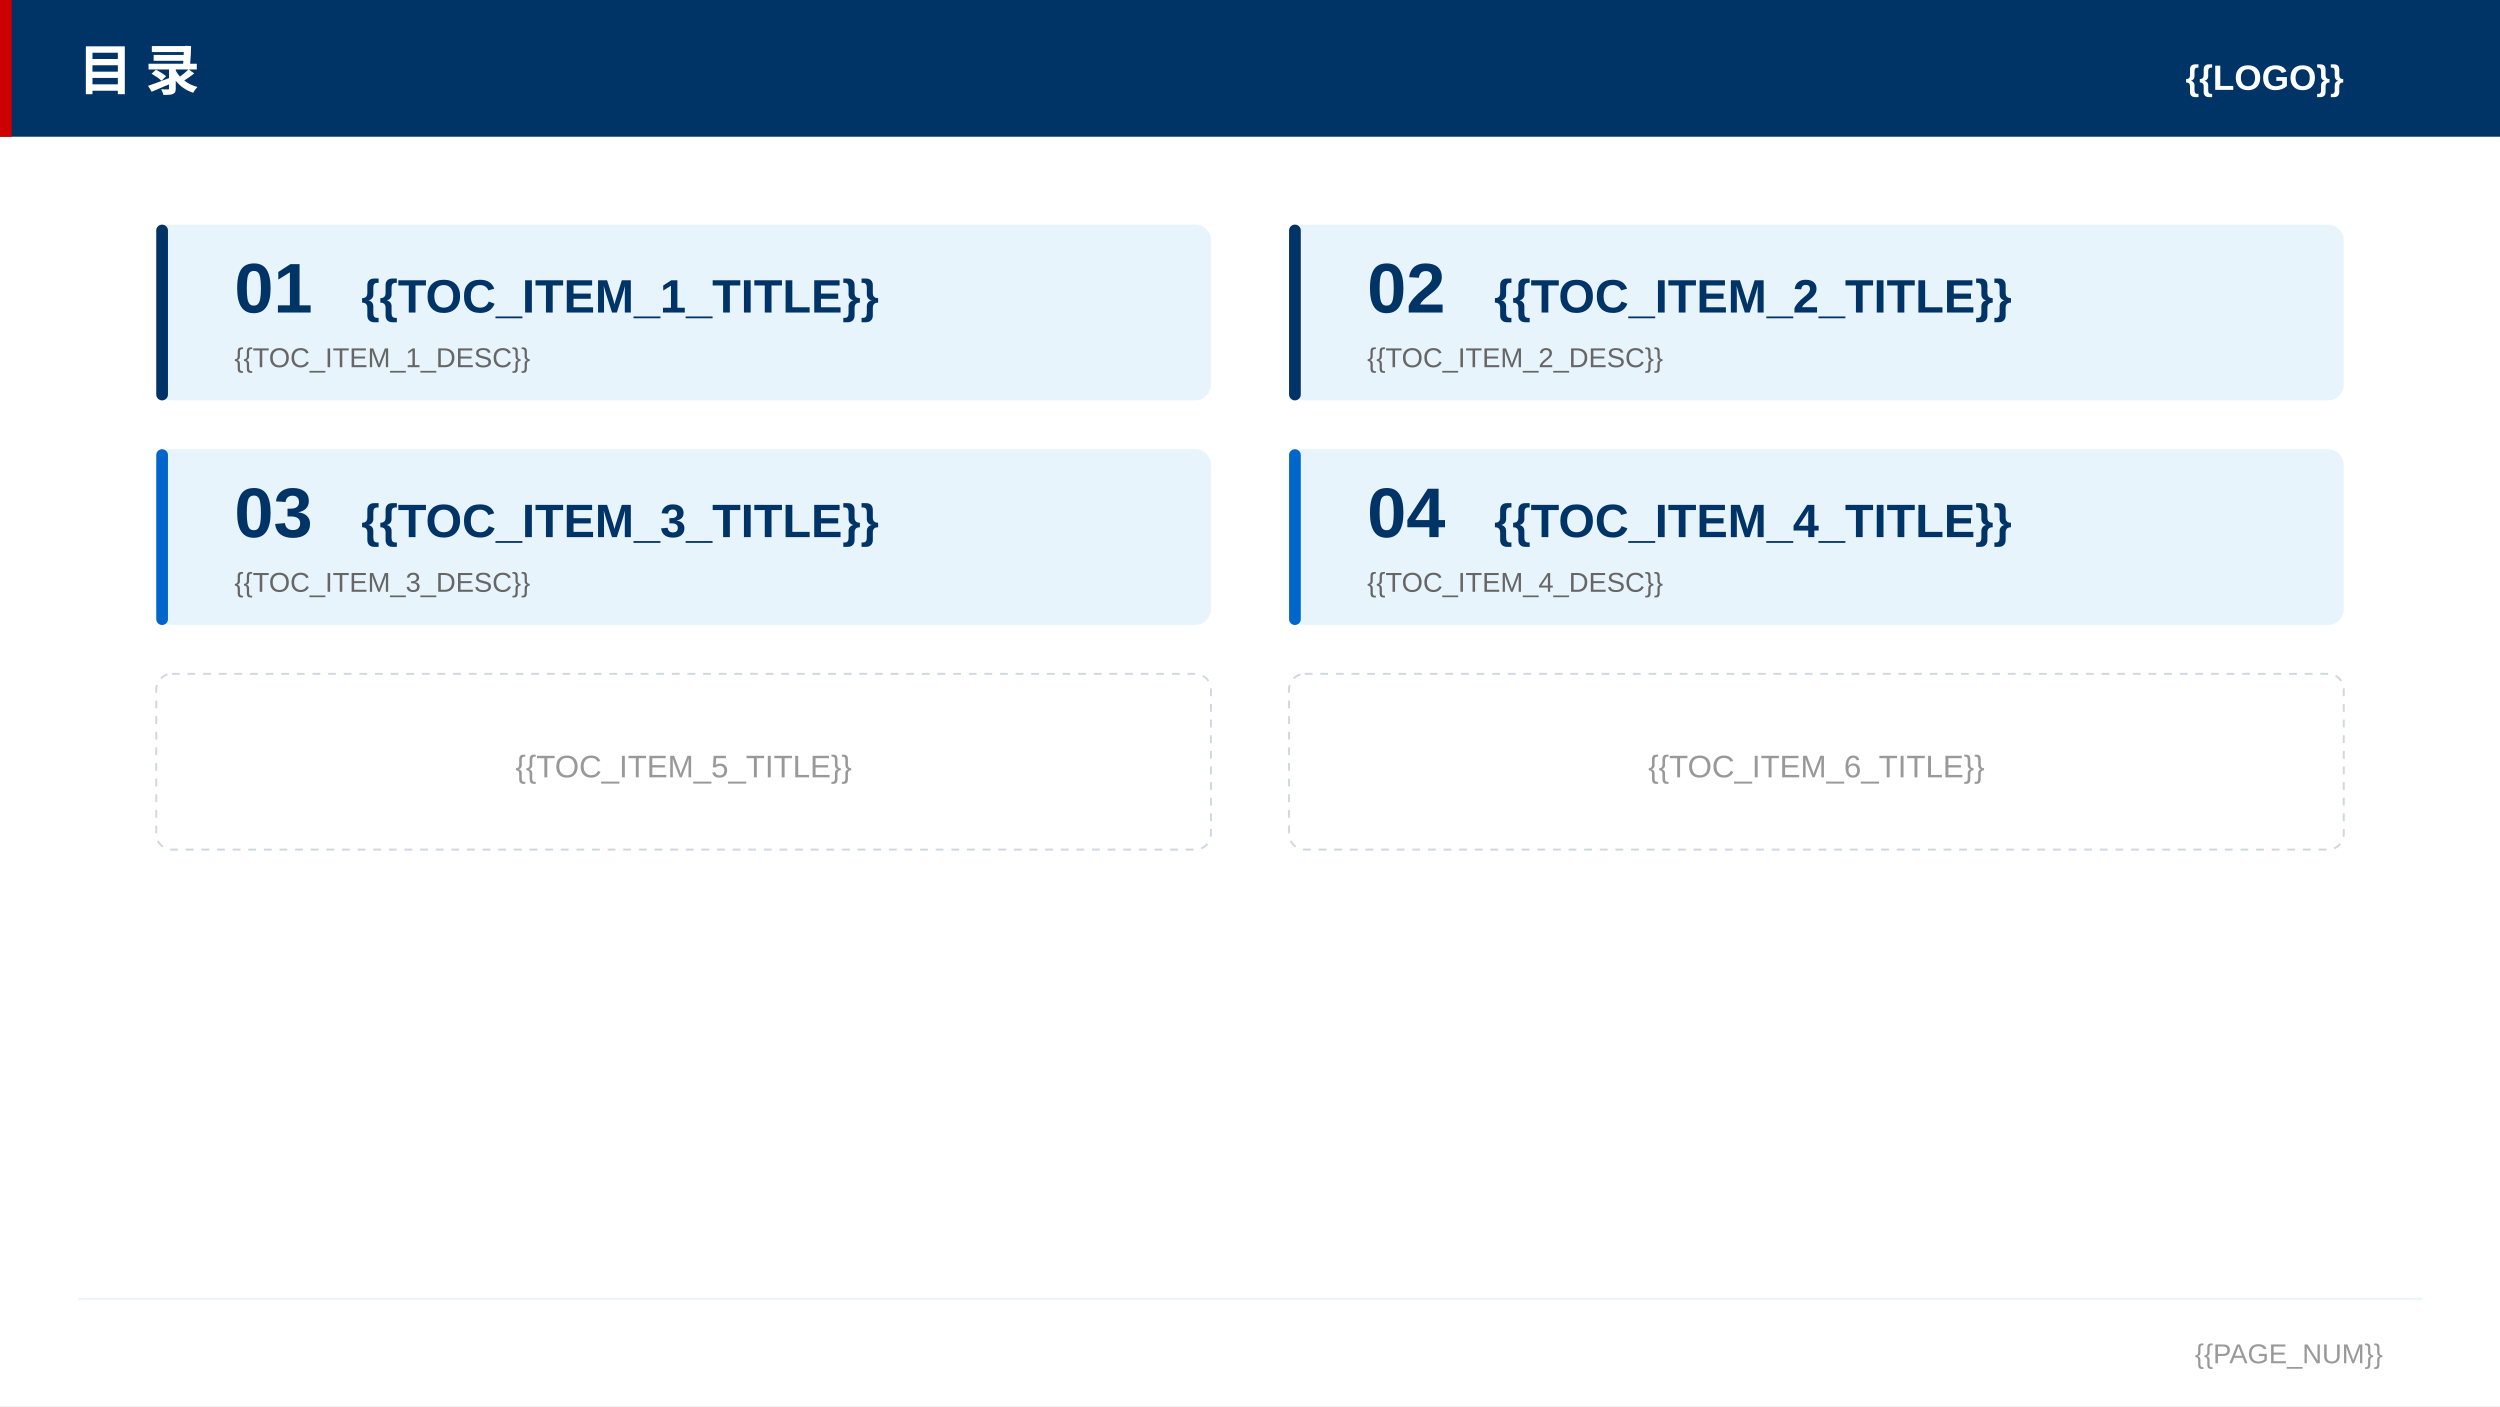
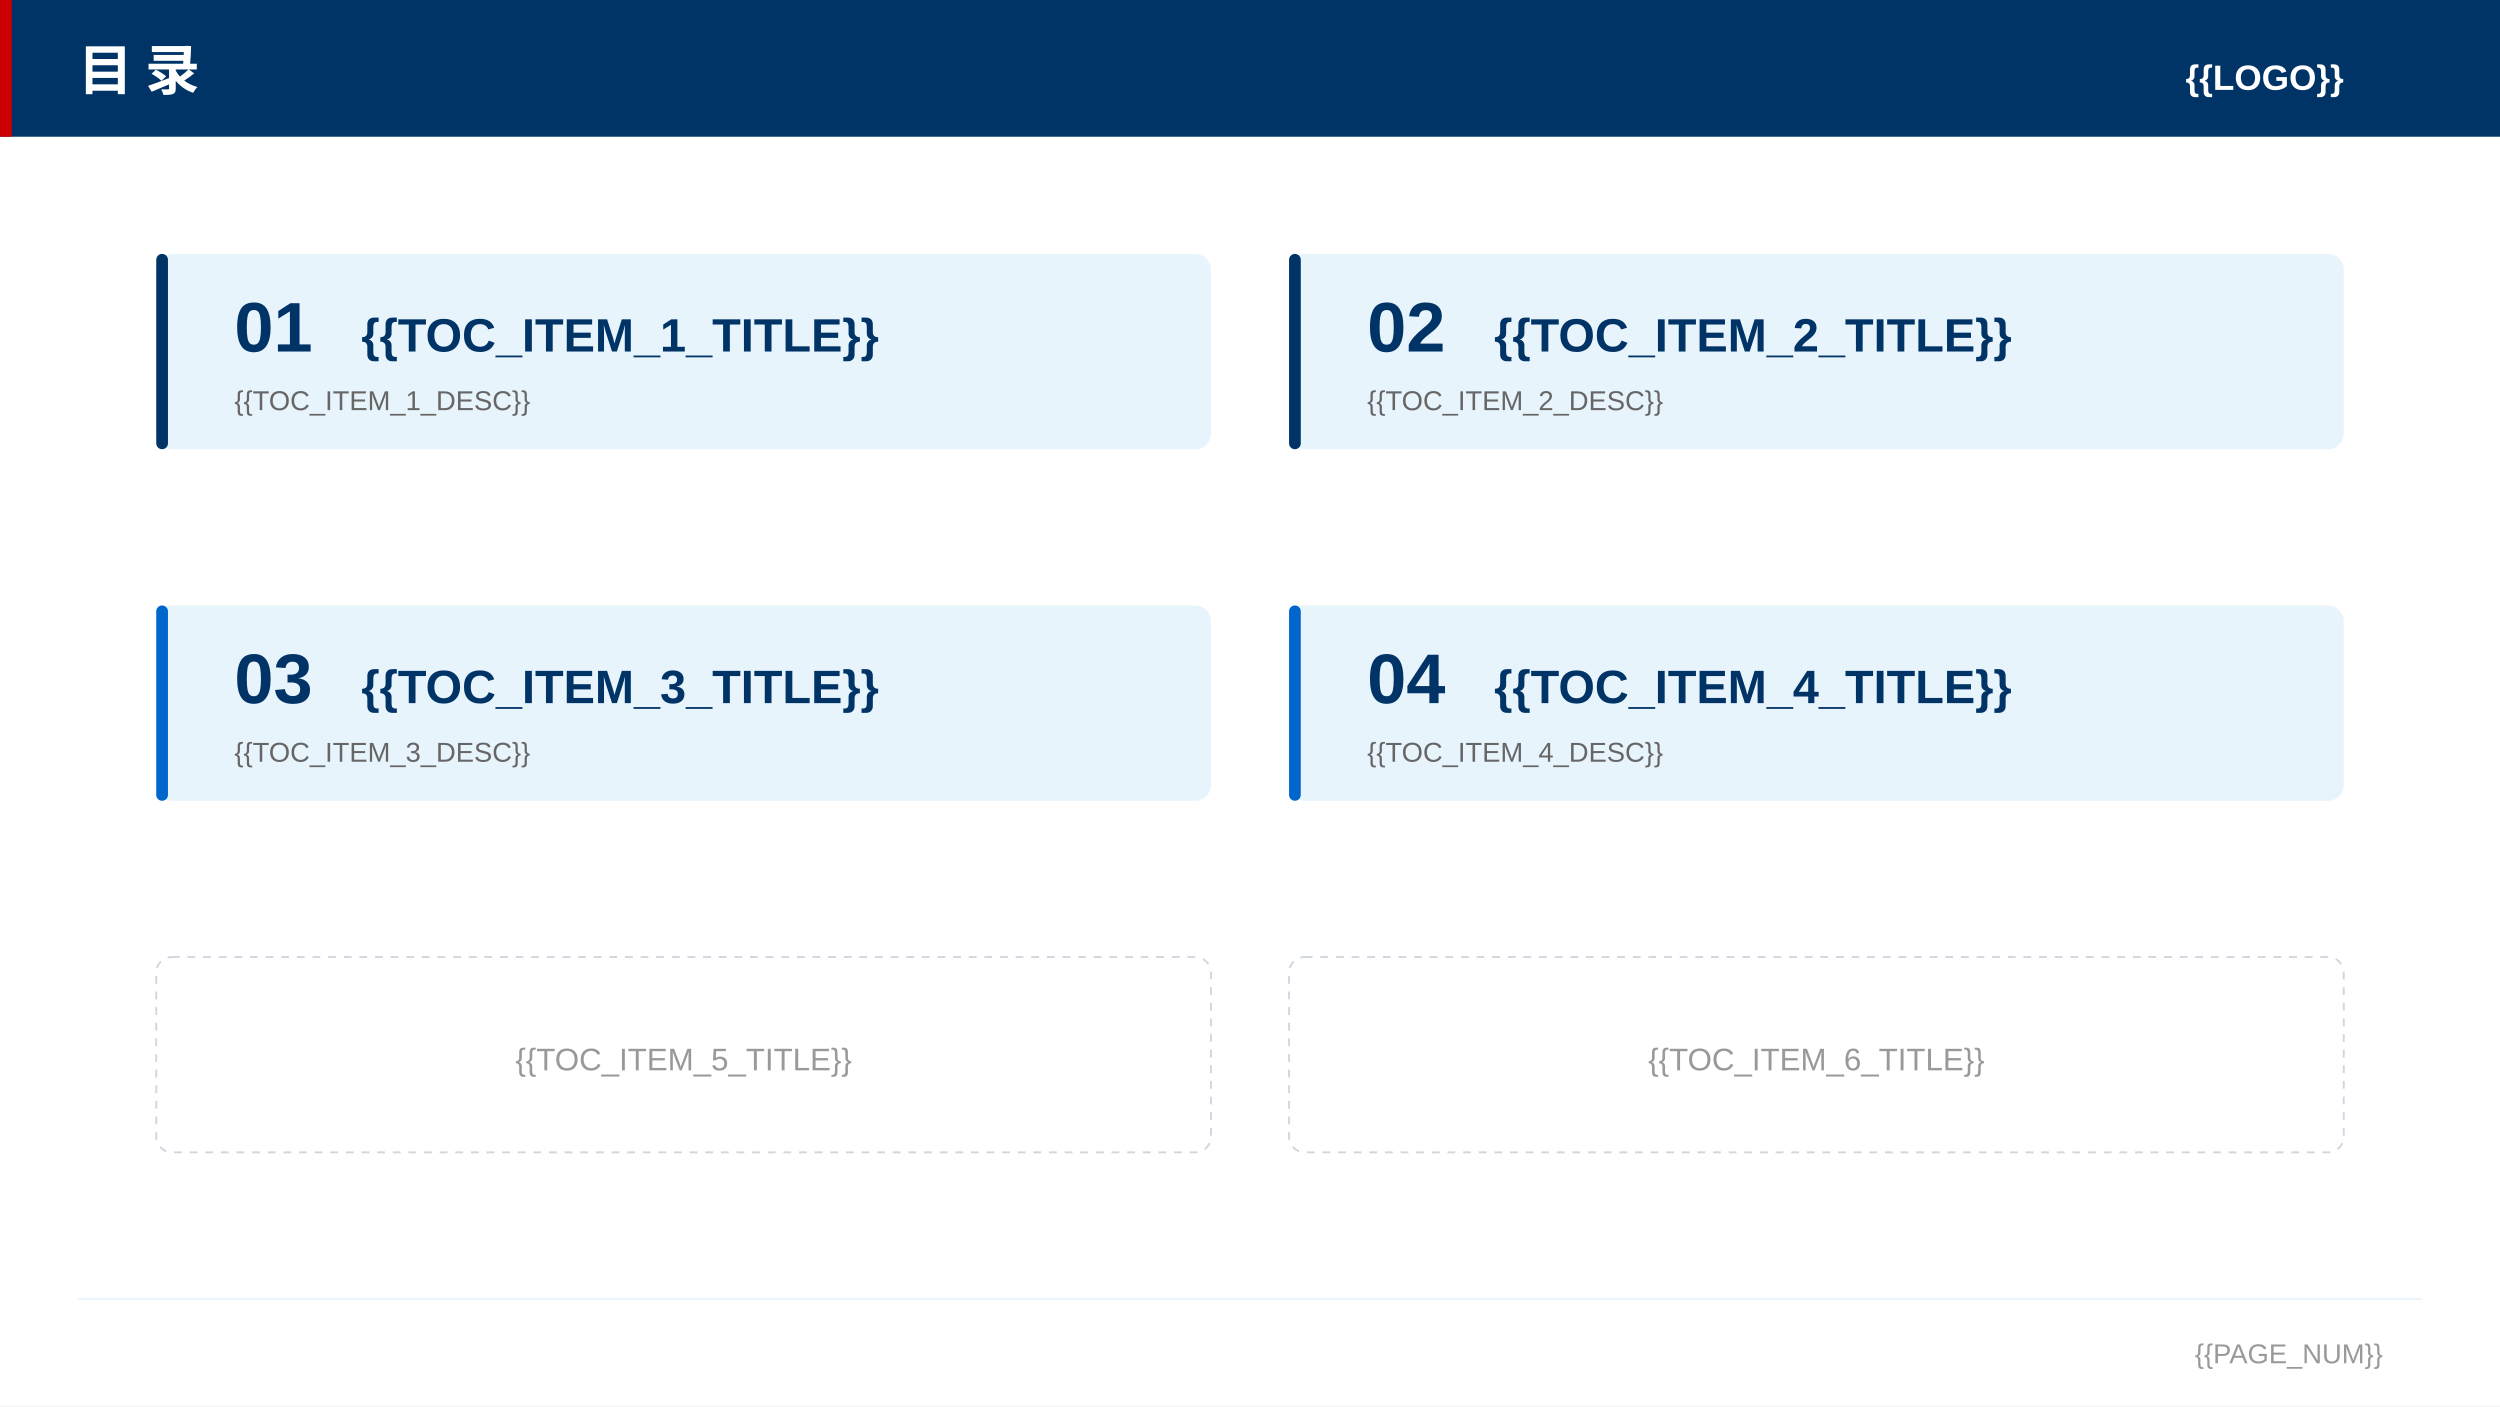
- <svg xmlns="http://www.w3.org/2000/svg" viewBox="0 0 1280 720">
+ <svg xmlns="http://www.w3.org/2000/svg" width="1280" height="720" viewBox="0 0 1280 720">
  <rect width="1280" height="720" fill="#FFFFFF" />
  <rect x="0" y="0" width="1280" height="70" fill="#003366" />
  <rect x="0" y="0" width="6" height="70" fill="#CC0000" />
  <text x="40" y="46" fill="#FFFFFF" font-family="Microsoft YaHei, Arial, sans-serif" font-size="28" font-weight="bold">
    目 录
  </text>
  <text x="1200" y="46" text-anchor="end" fill="#FFFFFF" font-family="Microsoft YaHei, Arial, sans-serif" font-size="18" font-weight="bold">
    {{LOGO}}
  </text>
-   <rect x="80" y="100" width="1120" height="520" fill="none" />
-   <rect x="80" y="115" width="540" height="90" fill="#E8F4FC" rx="8" />
-   <rect x="80" y="115" width="6" height="90" fill="#003366" rx="3" />
-   <text x="120" y="160" fill="#003366" font-family="Microsoft YaHei, Arial, sans-serif" font-size="36" font-weight="bold">01</text>
-   <text x="185" y="160" fill="#003366" font-family="Microsoft YaHei, Arial, sans-serif" font-size="24" font-weight="bold">{{TOC_ITEM_1_TITLE}}</text>
-   <text x="120" y="188" fill="#666666" font-family="Microsoft YaHei, Arial, sans-serif" font-size="14">{{TOC_ITEM_1_DESC}}</text>
-   <rect x="660" y="115" width="540" height="90" fill="#E8F4FC" rx="8" />
-   <rect x="660" y="115" width="6" height="90" fill="#003366" rx="3" />
-   <text x="700" y="160" fill="#003366" font-family="Microsoft YaHei, Arial, sans-serif" font-size="36" font-weight="bold">02</text>
-   <text x="765" y="160" fill="#003366" font-family="Microsoft YaHei, Arial, sans-serif" font-size="24" font-weight="bold">{{TOC_ITEM_2_TITLE}}</text>
-   <text x="700" y="188" fill="#666666" font-family="Microsoft YaHei, Arial, sans-serif" font-size="14">{{TOC_ITEM_2_DESC}}</text>
-   <rect x="80" y="230" width="540" height="90" fill="#E8F4FC" rx="8" />
-   <rect x="80" y="230" width="6" height="90" fill="#0066CC" rx="3" />
-   <text x="120" y="275" fill="#003366" font-family="Microsoft YaHei, Arial, sans-serif" font-size="36" font-weight="bold">03</text>
-   <text x="185" y="275" fill="#003366" font-family="Microsoft YaHei, Arial, sans-serif" font-size="24" font-weight="bold">{{TOC_ITEM_3_TITLE}}</text>
-   <text x="120" y="303" fill="#666666" font-family="Microsoft YaHei, Arial, sans-serif" font-size="14">{{TOC_ITEM_3_DESC}}</text>
-   <rect x="660" y="230" width="540" height="90" fill="#E8F4FC" rx="8" />
-   <rect x="660" y="230" width="6" height="90" fill="#0066CC" rx="3" />
-   <text x="700" y="275" fill="#003366" font-family="Microsoft YaHei, Arial, sans-serif" font-size="36" font-weight="bold">04</text>
-   <text x="765" y="275" fill="#003366" font-family="Microsoft YaHei, Arial, sans-serif" font-size="24" font-weight="bold">{{TOC_ITEM_4_TITLE}}</text>
-   <text x="700" y="303" fill="#666666" font-family="Microsoft YaHei, Arial, sans-serif" font-size="14">{{TOC_ITEM_4_DESC}}</text>
-   <rect x="80" y="345" width="540" height="90" fill="none" stroke="#D0D7E0" stroke-width="1" stroke-dasharray="4,4" rx="8" />
-   <text x="350" y="398" text-anchor="middle" fill="#999999" font-family="Microsoft YaHei, Arial, sans-serif" font-size="16">{{TOC_ITEM_5_TITLE}}</text>
-   <rect x="660" y="345" width="540" height="90" fill="none" stroke="#D0D7E0" stroke-width="1" stroke-dasharray="4,4" rx="8" />
-   <text x="930" y="398" text-anchor="middle" fill="#999999" font-family="Microsoft YaHei, Arial, sans-serif" font-size="16">{{TOC_ITEM_6_TITLE}}</text>
+   <rect x="80" y="100" width="1120" height="560" fill="none" />
+   <rect x="80" y="130" width="540" height="100" fill="#E8F4FC" rx="8" />
+   <rect x="80" y="130" width="6" height="100" fill="#003366" rx="3" />
+   <text x="120" y="180" fill="#003366" font-family="Microsoft YaHei, Arial, sans-serif" font-size="36" font-weight="bold">01</text>
+   <text x="185" y="180" fill="#003366" font-family="Microsoft YaHei, Arial, sans-serif" font-size="24" font-weight="bold">{{TOC_ITEM_1_TITLE}}</text>
+   <text x="120" y="210" fill="#666666" font-family="Microsoft YaHei, Arial, sans-serif" font-size="14">{{TOC_ITEM_1_DESC}}</text>
+   <rect x="660" y="130" width="540" height="100" fill="#E8F4FC" rx="8" />
+   <rect x="660" y="130" width="6" height="100" fill="#003366" rx="3" />
+   <text x="700" y="180" fill="#003366" font-family="Microsoft YaHei, Arial, sans-serif" font-size="36" font-weight="bold">02</text>
+   <text x="765" y="180" fill="#003366" font-family="Microsoft YaHei, Arial, sans-serif" font-size="24" font-weight="bold">{{TOC_ITEM_2_TITLE}}</text>
+   <text x="700" y="210" fill="#666666" font-family="Microsoft YaHei, Arial, sans-serif" font-size="14">{{TOC_ITEM_2_DESC}}</text>
+   <rect x="80" y="310" width="540" height="100" fill="#E8F4FC" rx="8" />
+   <rect x="80" y="310" width="6" height="100" fill="#0066CC" rx="3" />
+   <text x="120" y="360" fill="#003366" font-family="Microsoft YaHei, Arial, sans-serif" font-size="36" font-weight="bold">03</text>
+   <text x="185" y="360" fill="#003366" font-family="Microsoft YaHei, Arial, sans-serif" font-size="24" font-weight="bold">{{TOC_ITEM_3_TITLE}}</text>
+   <text x="120" y="390" fill="#666666" font-family="Microsoft YaHei, Arial, sans-serif" font-size="14">{{TOC_ITEM_3_DESC}}</text>
+   <rect x="660" y="310" width="540" height="100" fill="#E8F4FC" rx="8" />
+   <rect x="660" y="310" width="6" height="100" fill="#0066CC" rx="3" />
+   <text x="700" y="360" fill="#003366" font-family="Microsoft YaHei, Arial, sans-serif" font-size="36" font-weight="bold">04</text>
+   <text x="765" y="360" fill="#003366" font-family="Microsoft YaHei, Arial, sans-serif" font-size="24" font-weight="bold">{{TOC_ITEM_4_TITLE}}</text>
+   <text x="700" y="390" fill="#666666" font-family="Microsoft YaHei, Arial, sans-serif" font-size="14">{{TOC_ITEM_4_DESC}}</text>
+   <rect x="80" y="490" width="540" height="100" fill="none" stroke="#D0D7E0" stroke-width="1" stroke-dasharray="4,4" rx="8" />
+   <text x="350" y="548" text-anchor="middle" fill="#999999" font-family="Microsoft YaHei, Arial, sans-serif" font-size="16">{{TOC_ITEM_5_TITLE}}</text>
+   <rect x="660" y="490" width="540" height="100" fill="none" stroke="#D0D7E0" stroke-width="1" stroke-dasharray="4,4" rx="8" />
+   <text x="930" y="548" text-anchor="middle" fill="#999999" font-family="Microsoft YaHei, Arial, sans-serif" font-size="16">{{TOC_ITEM_6_TITLE}}</text>
  <line x1="40" y1="665" x2="1240" y2="665" stroke="#E8F4FC" stroke-width="1" />
  <text x="1220" y="698" text-anchor="end" fill="#999999" font-family="Microsoft YaHei, Arial, sans-serif" font-size="14">{{PAGE_NUM}}</text>
</svg>
